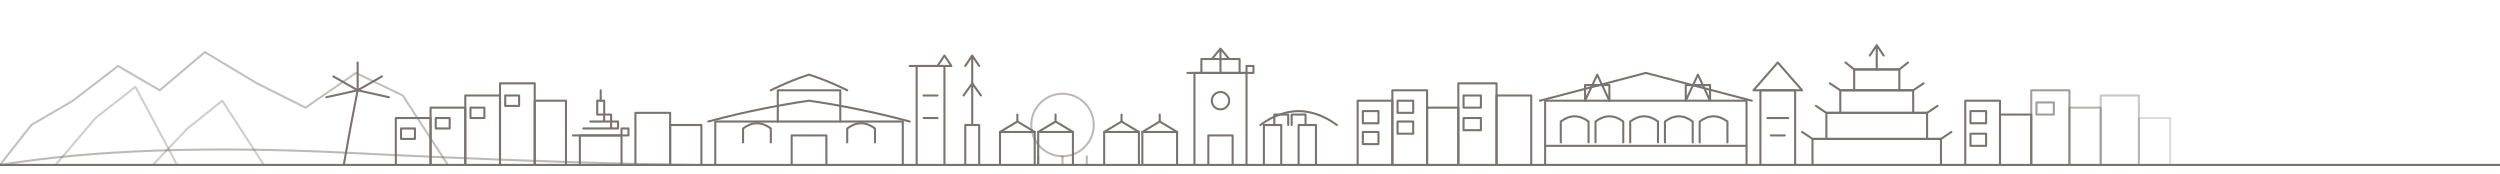
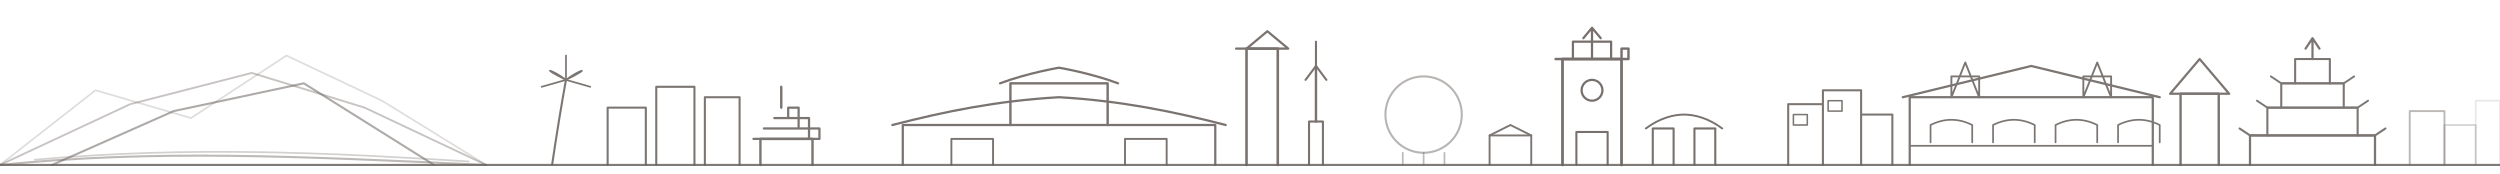
<svg xmlns="http://www.w3.org/2000/svg" viewBox="0 0 1440 100" aria-hidden="true" focusable="false">
-   <g fill="none" stroke="#6B6460" stroke-width="1.2" stroke-linecap="round" stroke-linejoin="round" opacity="0.9">
-     <line x1="0" y1="95" x2="1440" y2="95" />
-     <path d="M0,95 L18,72 L42,58 L68,38 L92,52 L118,30 L148,48 L176,62 L205,42 L232,55 L258,95" opacity="0.45" />
-     <path d="M32,95 L55,68 L78,50 L102,95" opacity="0.35" />
-     <path d="M88,95 L108,74 L128,58 L152,95" opacity="0.35" />
-     <path d="M0,95 Q80,82 200,88 T400,95" opacity="0.5" />
-     <path d="M198,95 Q202,72 206,52" />
-     <path d="M206,52 L192,44 M206,52 L220,44 M206,52 L206,36 M206,52 L188,56 M206,52 L224,56" />
-     <path d="M228,95V68H248V95" />
-     <path d="M248,95V62H268V95" />
-     <path d="M268,95V55H288V95" />
-     <path d="M288,95V48H308V95" />
-     <path d="M308,95V58H326V95" />
-     <path d="M334,95V78H358V95" />
-     <path d="M330,78H362V74H358V78" />
-     <path d="M336,74H356V70H352V74" />
-     <path d="M340,70H352V66H348V70" />
-     <path d="M344,66H348V58H344V66" />
-     <path d="M346,58V52" />
-     <path d="M366,95V65H386V95" />
-     <path d="M386,95V72H404V95" />
-     <rect x="231" y="74" width="8" height="6" />
-     <rect x="251" y="68" width="8" height="6" />
-     <rect x="271" y="62" width="8" height="6" />
-     <rect x="291" y="55" width="8" height="6" />
-     <path d="M412,95V70H520V95" />
-     <path d="M408,70C430,64 452,60 466,58C480,60 502,64 524,70" />
-     <path d="M448,70V52H484V70" />
-     <path d="M444,52C456,46 466,43 466,43C466,43 476,46 488,52" />
-     <path d="M456,95V78H476V95" />
-     <path d="M428,82V74Q436,68 444,74V82" />
-     <path d="M488,82V74Q496,68 504,74V82" />
-     <path d="M528,95V38H544V95" />
-     <path d="M524,38H548L544,32L540,38" />
-     <path d="M532,55H540" />
-     <path d="M532,68H540" />
-     <path d="M556,95V72H564V95" />
-     <path d="M560,72V48M555,55L560,48L565,55" />
-     <path d="M560,48V32M556,38L560,32L564,38" />
-     <circle cx="612" cy="72" r="18" opacity="0.5" />
-     <line x1="612" y1="90" x2="612" y2="95" opacity="0.5" />
-     <line x1="598" y1="90" x2="598" y2="95" opacity="0.5" />
-     <line x1="626" y1="90" x2="626" y2="95" opacity="0.5" />
-     <path d="M576,95V76H596V95" />
-     <path d="M576,76L586,70L596,76" />
-     <path d="M598,95V76H618V95" />
-     <path d="M598,76L608,70L618,76" />
-     <path d="M636,95V76H656V95" />
-     <path d="M636,76L646,70L656,76" />
-     <path d="M658,95V76H678V95" />
-     <path d="M658,76L668,70L678,76" />
-     <line x1="586" y1="70" x2="586" y2="66" />
-     <line x1="608" y1="70" x2="608" y2="66" />
-     <line x1="646" y1="70" x2="646" y2="66" />
-     <line x1="668" y1="70" x2="668" y2="66" />
-     <path d="M688,95V42H718V95" />
-     <path d="M684,42H722V38H718V42" />
-     <path d="M692,42V34H714V42" />
-     <circle cx="703" cy="58" r="5" />
-     <path d="M703,42V28M698,34L703,28L708,34" />
-     <path d="M696,95V78H710V95" />
-     <path d="M728,95V72H738V95" />
-     <path d="M748,95V72H758V95" />
-     <path d="M726,72C734,66 742,64 748,64C754,64 762,66 770,72" />
-     <path d="M734,72V66H742V72" />
-     <path d="M744,72V66H752V72" />
-     <path d="M782,95V58H802V95" />
-     <path d="M802,95V52H822V95" />
-     <path d="M822,95V62H840V95" />
-     <path d="M840,95V48H862V95" />
-     <path d="M862,95V55H882V95" />
-     <rect x="785" y="64" width="9" height="7" />
-     <rect x="785" y="76" width="9" height="7" />
-     <rect x="805" y="58" width="9" height="7" />
-     <rect x="805" y="70" width="9" height="7" />
-     <rect x="843" y="55" width="10" height="7" />
-     <rect x="843" y="68" width="10" height="7" />
-     <path d="M890,95V58H1006V95" />
-     <path d="M887,58L948,42L1009,58" />
-     <path d="M913,58V49H927V58L920,43Z" />
-     <path d="M971,58V49H985V58L978,43Z" />
-     <path d="M899,82V70Q907,64 915,70V82" />
-     <path d="M919,82V70Q927,64 935,70V82" />
-     <path d="M939,82V70Q947,64 955,70V82" />
-     <path d="M959,82V70Q967,64 975,70V82" />
-     <path d="M979,82V70Q987,64 995,70V82" />
-     <line x1="890" y1="84" x2="1006" y2="84" />
-     <path d="M1014,95V52H1034V95" />
-     <path d="M1010,52H1038L1024,36L1010,52" />
-     <path d="M1018,68H1030" />
-     <path d="M1020,78H1028" />
-     <path d="M1044,95V80H1118V95" />
-     <path d="M1038,76L1044,80H1118L1124,76" />
-     <path d="M1052,80V65H1110V80" />
-     <path d="M1046,61L1052,65H1110L1116,61" />
-     <path d="M1060,65V52H1102V65" />
-     <path d="M1054,48L1060,52H1102L1108,48" />
-     <path d="M1068,52V40H1094V52" />
-     <path d="M1063,36L1068,40H1094L1099,36" />
-     <path d="M1081,40V26M1077,32L1081,26L1085,32" />
-     <path d="M1132,95V58H1152V95" />
-     <path d="M1152,95V66H1170V95" />
-     <rect x="1135" y="64" width="9" height="7" />
-     <rect x="1135" y="77" width="9" height="7" />
-     <path d="M1170,95V52H1192V95" opacity="0.7" />
-     <rect x="1173" y="59" width="10" height="7" opacity="0.7" />
-     <path d="M1192,95V62H1210V95" opacity="0.55" />
-     <path d="M1210,95V55H1232V95" opacity="0.4" />
-     <path d="M1232,95V68H1250V95" opacity="0.25" />
+   <line x1="0" y1="95" x2="1440" y2="95" stroke="#6B6460" stroke-width="1.2" stroke-linecap="round" opacity="0.85" />
+   <g fill="none" stroke="#6B6460" stroke-linecap="round" stroke-linejoin="round">
+     <path d="M0,95 L55,52 L110,68 L165,32 L220,58 L280,95" stroke-width="1" opacity="0.22" />
+     <path d="M0,95 L75,60 L145,42 L210,62 L280,95" stroke-width="1.1" opacity="0.38" />
+     <path d="M30,95 L100,64 L175,48 L250,95" stroke-width="1.2" opacity="0.55" />
+     <path d="M0,95 C90,86 170,90 280,95" stroke-width="1.2" opacity="0.45" />
+     <path d="M20,92 C110,84 190,88 270,93" stroke-width="1" opacity="0.3" />
+   </g>
+   <g fill="none" stroke="#6B6460" stroke-linecap="round" stroke-linejoin="round" opacity="0.88">
+     <path d="M318,95 Q322,68 326,46" stroke-width="1.2" />
+     <path d="M326,46 C318,40 310,38 326,46 C342,38 334,40 326,46" stroke-width="1" />
+     <path d="M326,46 V32 M326,46 L312,50 M326,46 L340,50" stroke-width="1" />
+     <path d="M350,95 V62 H372 V95" stroke-width="1.2" />
+     <path d="M378,95 V50 H400 V95" stroke-width="1.2" />
+     <path d="M406,95 V56 H426 V95" stroke-width="1.2" />
+     <path d="M438,95 V80 H468 V95" stroke-width="1.4" />
+     <path d="M434,80 H472 V74 H466 V80" stroke-width="1.3" />
+     <path d="M440,74 H466 V68 H460 V74" stroke-width="1.3" />
+     <path d="M446,68 H460 V62 H454 V68" stroke-width="1.3" />
+     <path d="M450,62 V50" stroke-width="1.4" />
+   </g>
+   <g fill="none" stroke="#6B6460" stroke-linecap="round" stroke-linejoin="round" opacity="0.9">
+     <path d="M520,95 V72 H700 V95" stroke-width="1.3" />
+     <path d="M514,72 C545,64 575,58 610,56 C645,58 675,64 706,72" stroke-width="1.3" />
+     <path d="M582,72 V48 H638 V72" stroke-width="1.4" />
+     <path d="M576,48 C592,42 610,39 610,39 C610,39 628,42 644,48" stroke-width="1.3" />
+     <path d="M548,95 V80 H572 V95" stroke-width="1.1" />
+     <path d="M648,95 V80 H672 V95" stroke-width="1.1" />
+     <path d="M718,95 V28 H736 V95" stroke-width="1.5" />
+     <path d="M712,28 H742 L730,18 L718,28" stroke-width="1.3" />
+     <path d="M754,95 V70 H762 V95" stroke-width="1.2" />
+     <path d="M758,70 V38" stroke-width="1.4" />
+     <path d="M758,38 L752,46 M758,38 L764,46 M758,38 V24" stroke-width="1.2" />
+   </g>
+   <g fill="none" stroke="#6B6460" stroke-linecap="round" stroke-linejoin="round" opacity="0.88">
+     <circle cx="820" cy="66" r="22" stroke-width="1.2" opacity="0.55" />
+     <path d="M808,88 V95 M820,88 V95 M832,88 V95" stroke-width="1" opacity="0.5" />
+     <path d="M858,95 V78 H882 V95" stroke-width="1.1" />
+     <path d="M858,78 L870,72 L882,78" stroke-width="1.1" />
+   </g>
+   <g fill="none" stroke="#6B6460" stroke-linecap="round" stroke-linejoin="round" opacity="0.92">
+     <path d="M900,95 V34 H934 V95" stroke-width="1.6" />
+     <path d="M896,34 H938 V28 H934 V34" stroke-width="1.4" />
+     <path d="M906,34 V24 H928 V34" stroke-width="1.3" />
+     <circle cx="917" cy="52" r="6" stroke-width="1.3" />
+     <path d="M917,34 V16 M912,22 L917,16 L922,22" stroke-width="1.3" />
+     <path d="M908,95 V76 H926 V95" stroke-width="1.2" />
+     <path d="M952,95 V74 H964 V95 M976,95 V74 H988 V95" stroke-width="1.2" />
+     <path d="M948,74 C956,68 964,66 970,66 C976,66 984,68 992,74" stroke-width="1.1" />
+   </g>
+   <g fill="none" stroke="#6B6460" stroke-linecap="round" stroke-linejoin="round" opacity="0.88">
+     <path d="M1030,95 V60 H1050 V95 M1050,95 V52 H1072 V95 M1072,95 V66 H1090 V95" stroke-width="1.2" />
+     <rect x="1033" y="66" width="8" height="6" fill="none" stroke="#6B6460" stroke-width="0.9" />
+     <rect x="1053" y="58" width="8" height="6" fill="none" stroke="#6B6460" stroke-width="0.9" />
+     <path d="M1100,95 V56 H1240 V95" stroke-width="1.3" />
+     <path d="M1096,56 L1170,38 L1244,56" stroke-width="1.3" />
+     <path d="M1124,56 V44 H1140 V56 L1132,36 Z" stroke-width="1.1" />
+     <path d="M1200,56 V44 H1216 V56 L1208,36 Z" stroke-width="1.1" />
+     <path d="M1112,82 V72 Q1124,66 1136,72 V82" stroke-width="1" />
+     <path d="M1148,82 V72 Q1160,66 1172,72 V82" stroke-width="1" />
+     <path d="M1184,82 V72 Q1196,66 1208,72 V82" stroke-width="1" />
+     <path d="M1220,82 V72 Q1232,66 1244,72 V82" stroke-width="1" />
+     <line x1="1100" y1="84" x2="1240" y2="84" stroke-width="1" />
+     <path d="M1256,95 V54 H1278 V95" stroke-width="1.4" />
+     <path d="M1250,54 H1284 L1267,34 L1250,54" stroke-width="1.3" />
+     <path d="M1296,95 V78 H1368 V95" stroke-width="1.3" />
+     <path d="M1290,74 L1296,78 H1368 L1374,74" stroke-width="1.2" />
+     <path d="M1306,78 V62 H1358 V78" stroke-width="1.2" />
+     <path d="M1300,58 L1306,62 H1358 L1364,58" stroke-width="1.1" />
+     <path d="M1314,62 V48 H1350 V62" stroke-width="1.2" />
+     <path d="M1308,44 L1314,48 H1350 L1356,44" stroke-width="1.1" />
+     <path d="M1322,48 V34 H1342 V48" stroke-width="1.2" />
+     <path d="M1332,34 V22 M1328,28 L1332,22 L1336,28" stroke-width="1.3" />
+   </g>
+   <g fill="none" stroke="#6B6460" stroke-linecap="round" stroke-linejoin="round">
+     <path d="M1388,95 V64 H1408 V95" stroke-width="1.1" opacity="0.45" />
+     <path d="M1408,95 V72 H1426 V95" stroke-width="1" opacity="0.28" />
+     <path d="M1426,95 V58 H1440 V95" stroke-width="1" opacity="0.15" />
  </g>
</svg>
